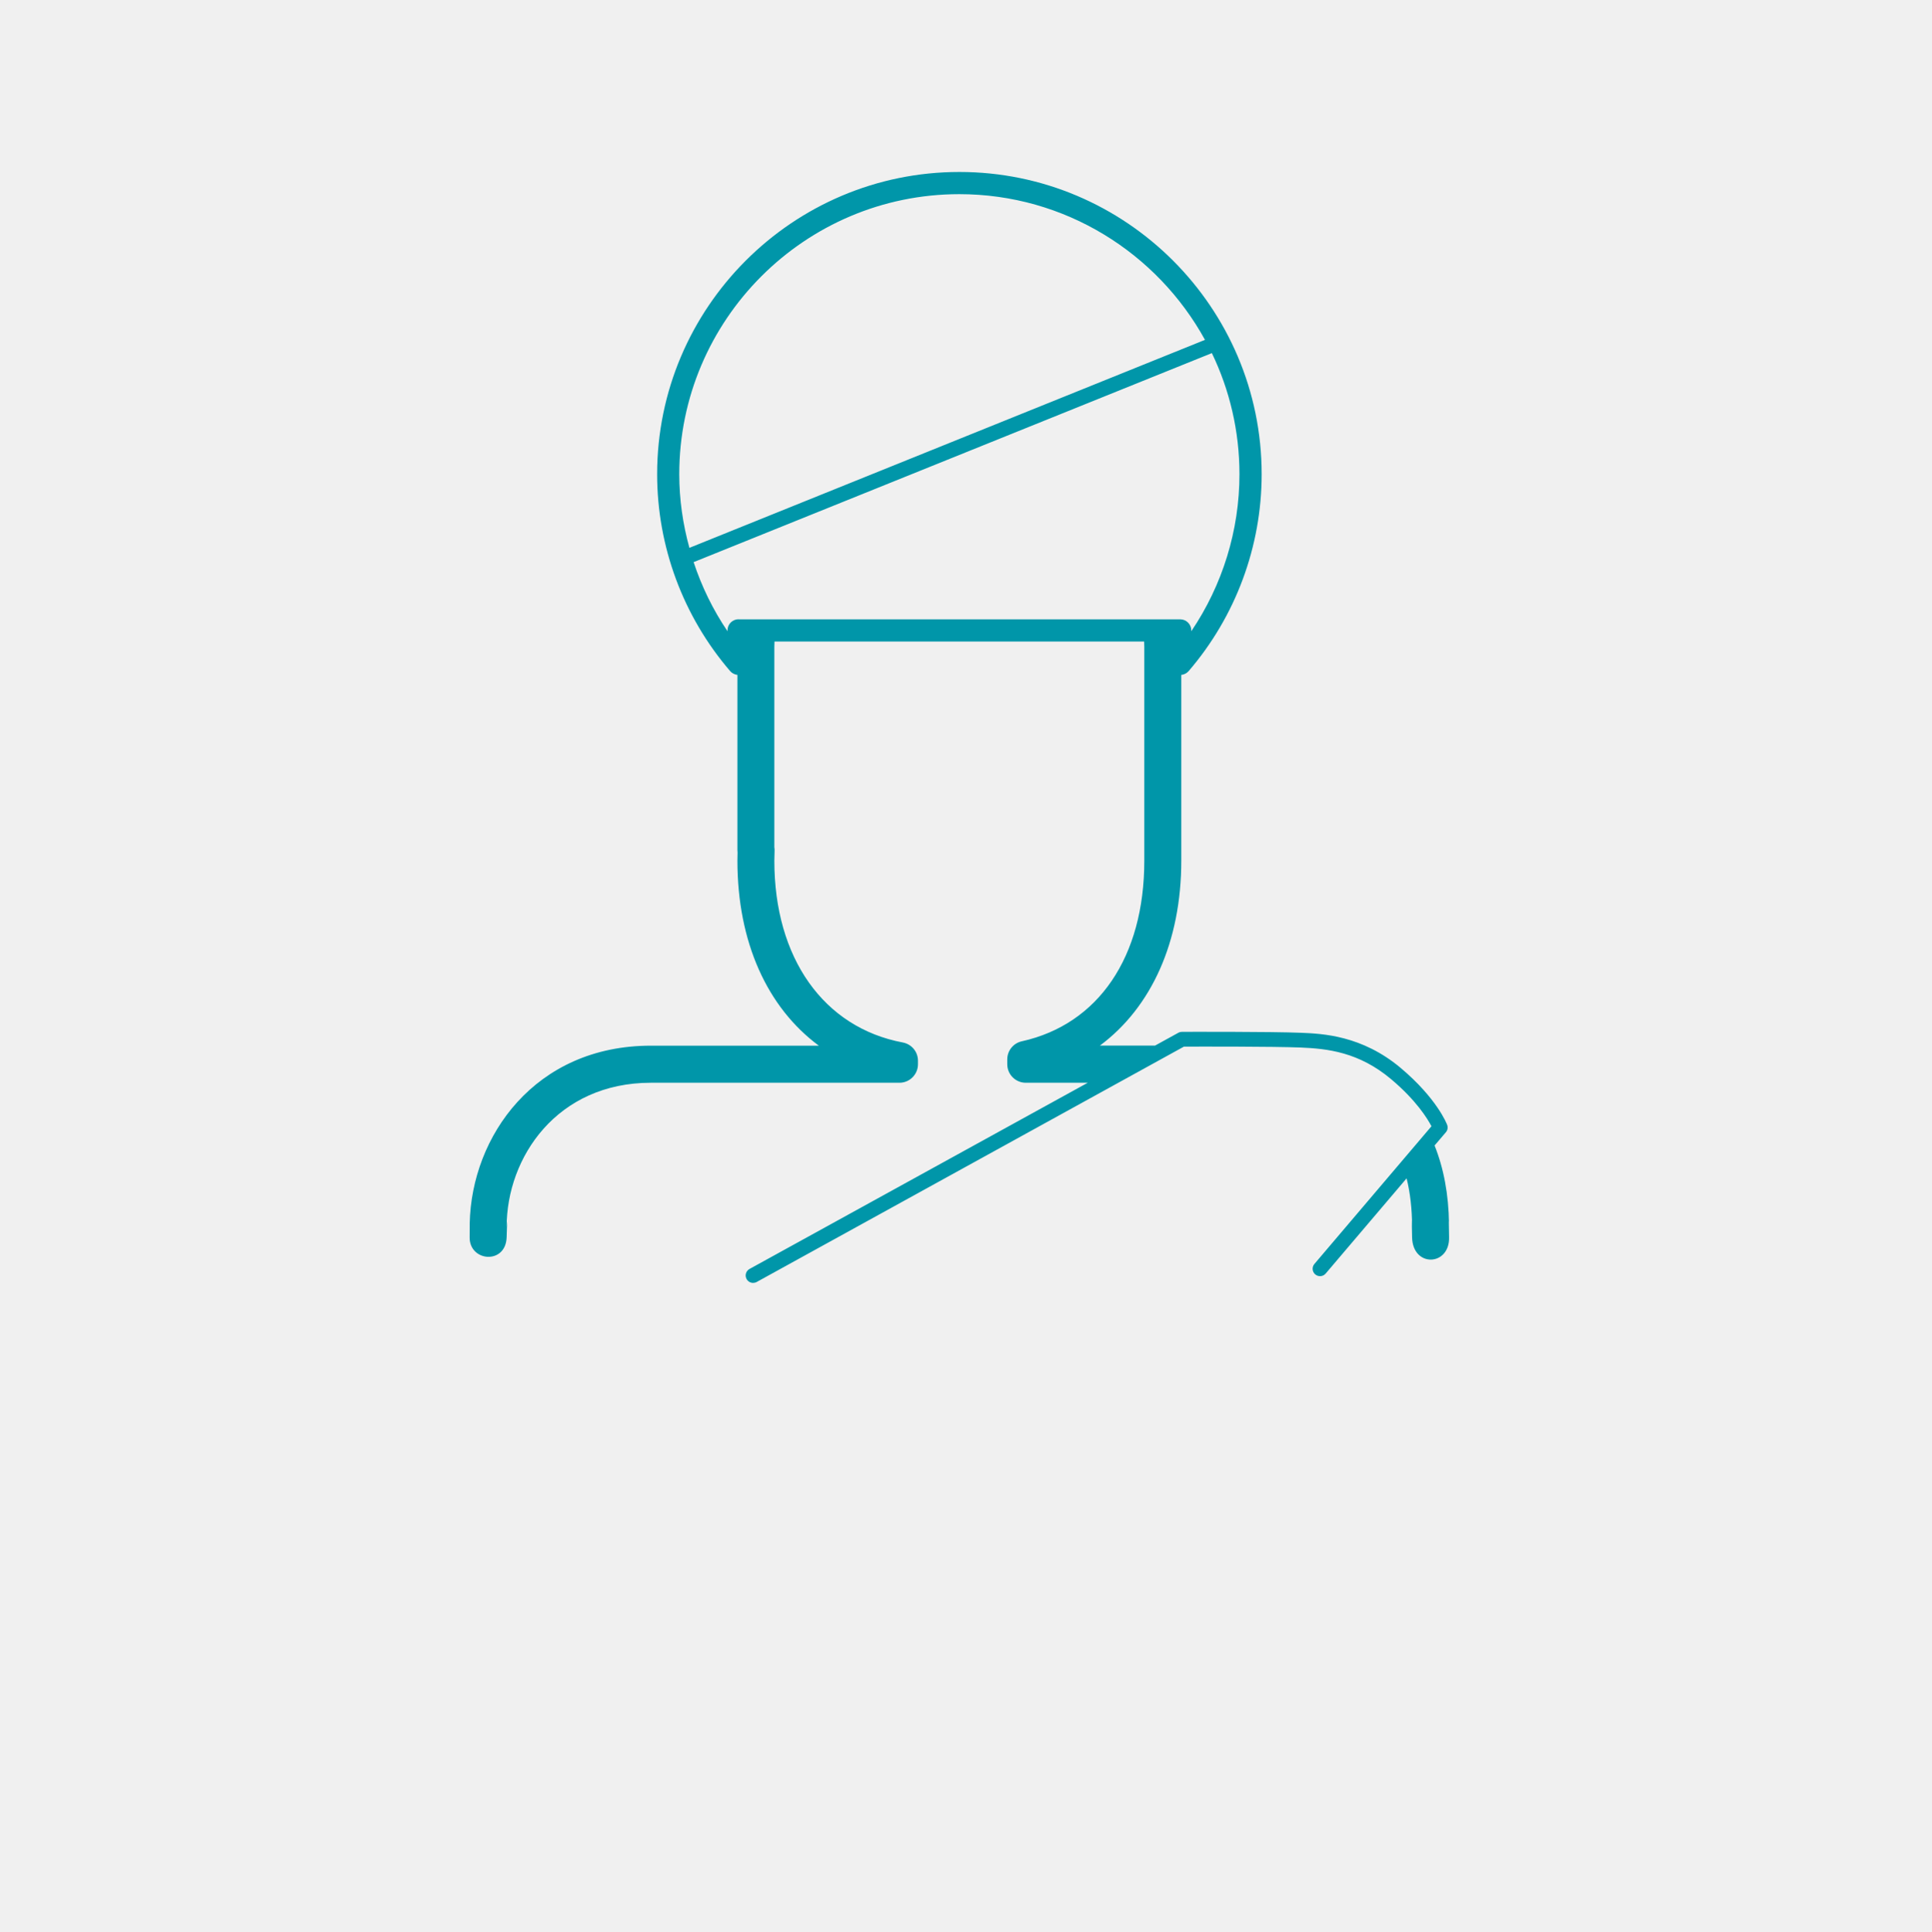
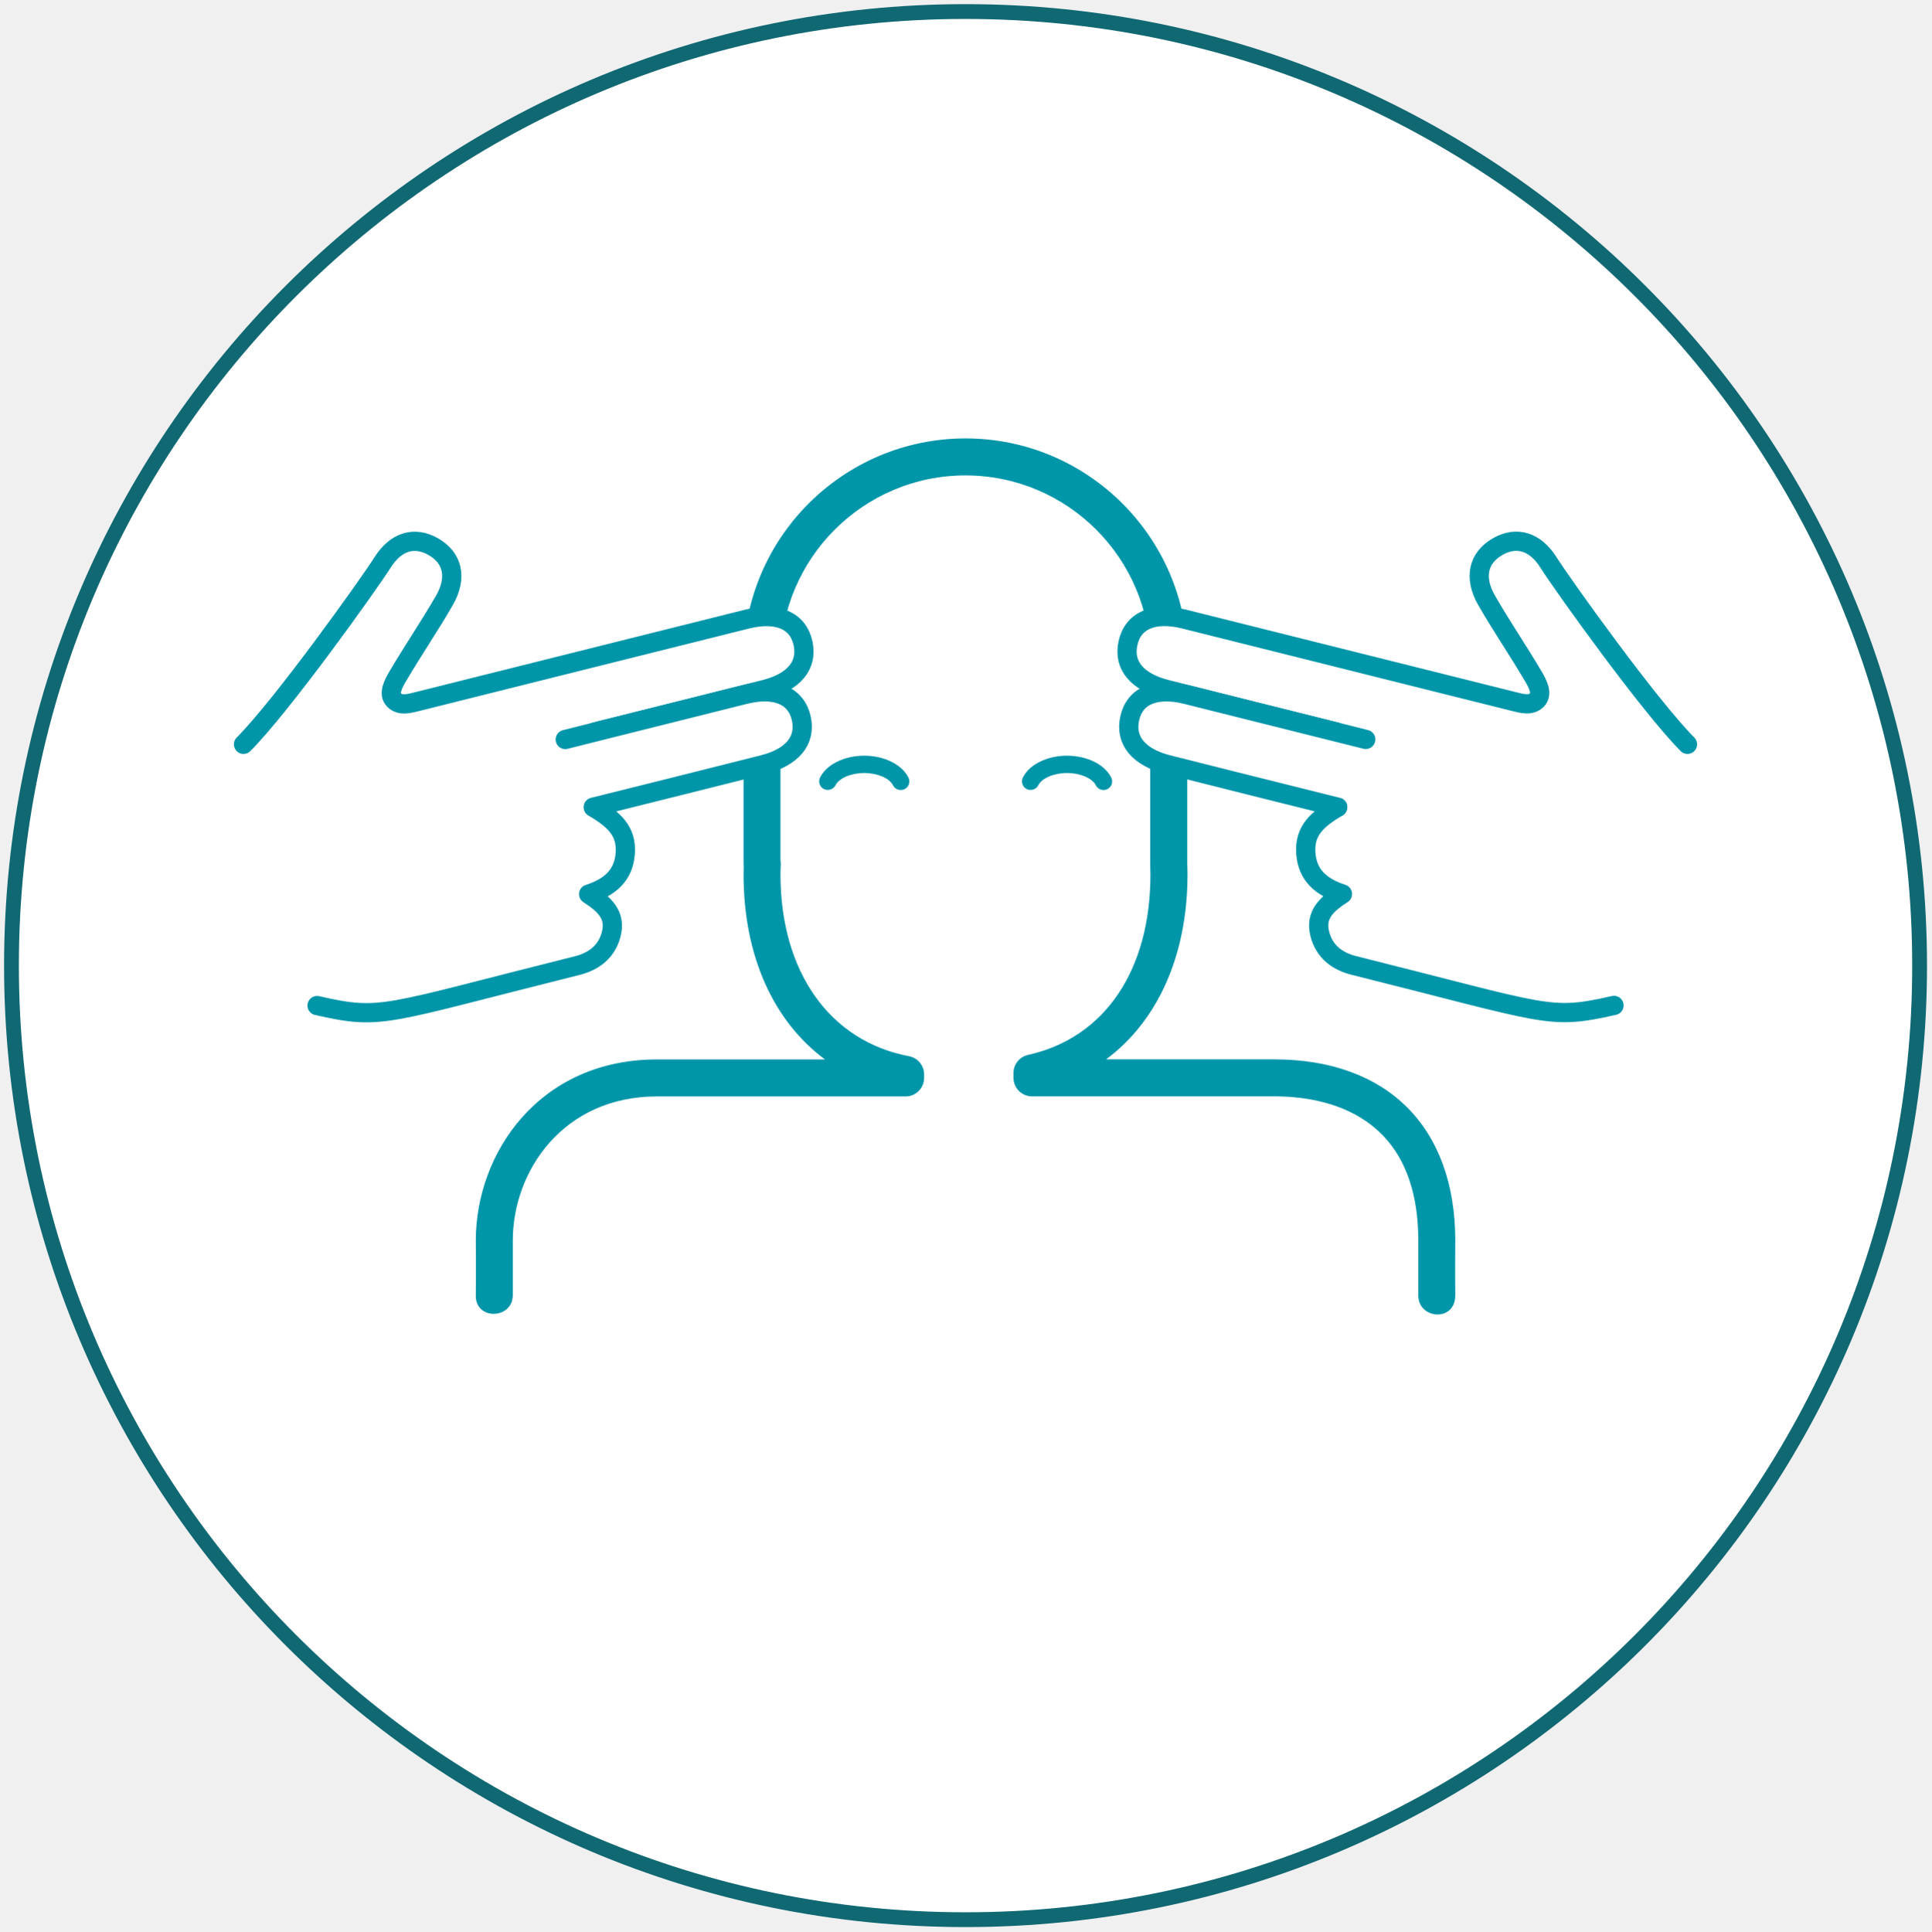
<svg xmlns="http://www.w3.org/2000/svg" version="1.1" x="0px" y="0px" width="261px" height="261px" viewBox="0 0 261 261" enable-background="new 0 0 261 261" xml:space="preserve">
  <g id="DESIGN_x5F_Master">
    <g id="Screens">
	</g>
-     <g>
-       <path fill="#0096A9" d="M63.47,165.81c0-0.17,0.01-0.34,0.01-0.51C63.48,165.17,63.47,165.81,63.47,165.81z" />
-       <path fill="#0096A9" d="M195.83,165.38c0,0.15,0.02,0.28,0.02,0.43C195.84,165.81,195.84,165.59,195.83,165.38z" />
-       <path fill="#0096A9" d="M195.83,165.38c-0.05-3.97-0.72-7.5-1.95-10.57l1.53-1.79c0.24-0.28,0.3-0.66,0.17-1    c-0.05-0.14-1.39-3.58-6.28-7.69c-5.24-4.4-10.57-4.63-13.43-4.75c-4.09-0.17-15.64-0.13-16.13-0.13c-0.17,0-0.33,0.04-0.48,0.12    l-3.16,1.74h-7.45c6.96-5.17,11-14.04,11-25c0-0.39,0-17.33,0-25.1c0.37-0.04,0.72-0.21,0.98-0.5c6.37-7.4,9.88-16.86,9.88-26.62    c0-22.53-18.33-40.85-40.85-40.85c-22.53,0-40.85,18.33-40.85,40.85c0,9.76,3.51,19.22,9.88,26.62c0.25,0.29,0.6,0.45,0.97,0.5    v23.68c0,0.11,0.01,0.21,0.02,0.32c-0.01,0.37-0.02,0.74-0.02,1.11c0,11,4.03,19.84,11,25H87.97c-15.68,0-24.24,12.26-24.49,23.99    c0,0.09,0,0.56-0.01,1.92c-0.03,3.28,4.86,3.72,5,0c0.14-3.72,0-1.4,0-1.4c0-9.45,6.83-19.5,19.5-19.5h33.59    c1.38,0,2.5-1.12,2.5-2.5v-0.48c0-1.2-0.85-2.23-2.04-2.46c-10.71-2.01-17.37-11.42-17.37-24.56c0-0.44,0.01-0.87,0.03-1.3    c0.01-0.18,0-0.36-0.03-0.54c0,0,0-26.65,0-27.09c0-0.23,0.01-0.47,0.02-0.7h49.96c0.01,0.23,0.02,0.46,0.02,0.7    c0,0.44,0,28.49,0,28.93c0,12.98-6.19,22.1-16.56,24.4c-1.14,0.25-1.96,1.27-1.96,2.44v0.66c0,1.38,1.12,2.5,2.5,2.5h8.38    l-45.72,25.17c-0.48,0.27-0.66,0.87-0.39,1.36c0.18,0.33,0.52,0.52,0.88,0.52c0.16,0,0.33-0.04,0.48-0.12L160,141.45    c1.75-0.01,12.07-0.03,15.78,0.12c3.63,0.15,7.88,0.62,12.23,4.28c3.39,2.85,4.91,5.33,5.45,6.36l-15.82,18.61    c-0.36,0.42-0.31,1.05,0.11,1.41c0.42,0.36,1.05,0.31,1.41-0.11l10.94-12.87c0.47,1.91,0.74,4.08,0.74,6.57c0,0-0.09-2.72,0,1.4    c0.09,4.12,5.09,3.91,5,0C195.78,164.46,195.81,164.89,195.83,165.38z M91.8,64.09c0-20.87,16.98-37.85,37.85-37.85    c14.29,0,26.76,7.97,33.2,19.69L93.17,74.04C92.28,70.82,91.8,67.47,91.8,64.09z M99.82,83.69c-0.83,0-1.5,0.67-1.5,1.5v0.12    c-1.96-2.89-3.49-6.04-4.58-9.34l70.04-28.25c2.39,4.96,3.73,10.51,3.73,16.37c0,7.59-2.29,14.98-6.51,21.22v-0.11    c0-0.83-0.67-1.5-1.5-1.5H99.82z" />
-     </g>
  </g>
-   <g id="Ebene_7">
+   <g id="Batterystatus">
</g>
  <g id="Startbildschirm_x5F_UIX">
</g>
  <g id="STRUKTUR">
</g>
-   <g id="Ebene_5">
+   <g id="Inakt_x2F_Purch">
</g>
-   <g id="Ebene_6">
+   <g id="rest">
+ </g>
+   <g id="Programm-Icons" display="none">
+     <g display="inline">
+ 	</g>
+     <g id="Ebene_12" display="inline">
+ 	</g>
+     <g id="relieve_x5F_01" display="inline">
+       <circle fill="#FFFFFF" stroke="#106873" stroke-width="2" stroke-miterlimit="10" cx="130.5" cy="130.42" r="128.94" />
+       <path fill="#0096A9" d="M69.3,175.08c0.01-2.02,0-7.4,0-7.4c0-9.45,6.83-19.5,19.5-19.5h33.59c1.38,0,2.5-1.12,2.5-2.5v-0.48    c0-1.2-0.86-2.23-2.04-2.46c-10.71-2.01-17.37-11.42-17.37-24.56c0-0.44,0-28.49,0-28.93c0-13.79,11.22-25,25-25    c13.79,0,25,11.21,25,25c0,0.44,0,28.49,0,28.93c0,12.98-6.19,22.1-16.55,24.4c-1.14,0.25-1.96,1.27-1.96,2.44v0.66    c0,1.38,1.12,2.5,2.5,2.5h32.71c7.28,0,19.5,2.53,19.5,19.5c0,0,0.01,4.17,0,7.4c-0.01,3.23,4.99,3.65,5,0c-0.04-3.11,0-7.4,0-7.4    c0-15.34-9.16-24.5-24.5-24.5h-22.69c6.96-5.17,11-14.04,11-25c0-0.5,0-28.43,0-28.93c0-16.54-13.46-30-30-30    c-16.54,0-30,13.46-30,30c0,0.37,0,28.56,0,28.93c0,11,4.04,19.84,11,25H88.8c-15.91,0-24.5,12.62-24.5,24.5c0,0,0.05,4.01,0,7.4    C64.25,178.47,69.25,178.31,69.3,175.08z" />
+       <path fill-rule="evenodd" clip-rule="evenodd" fill="#FFFFFF" d="M209.28,76.01c-1.8-2.86-4.32-3.59-6.85-2.16    c-2.66,1.51-3.28,4.2-1.52,7.27c1.99,3.46,4.29,6.84,6.32,10.28c0.56,0.96,1.33,2.34,0.49,3.18c-0.85,0.86-2.07,0.48-3.21,0.2    c-4.11-1.01-33.74-8.45-44.46-11.12c-4.13-1.03-6.95,0.18-7.61,3.28c-0.63,2.97,1.22,5.22,5.2,6.22c1.05,0.26,2.09,0.53,3.14,0.79    c-0.17-0.04-0.34-0.08-0.5-0.12c-4.13-1.03-6.95,0.18-7.61,3.28c-0.63,2.97,1.22,5.22,5.2,6.22c7.39,1.87,14.79,3.7,22.92,5.74    c-2.61,1.57-4.54,3.09-4.3,6.23c0.22,2.98,2.08,4.58,4.95,5.51c-2.09,1.35-3.75,2.77-3.05,5.43c0.64,2.48,2.48,3.7,4.6,4.23    c26.48,6.62,26.26,7.4,35.15,5.4l9.93-35.3C222.86,95.36,211.16,78.99,209.28,76.01z" />
+       <path fill="#0096A9" d="M228.99,99.66c-5-5.01-16.63-21.22-18.6-24.34c-2.14-3.39-5.43-4.39-8.59-2.59    c-1.54,0.87-2.57,2.12-2.98,3.62c-0.45,1.66-0.12,3.54,0.97,5.44c1.07,1.87,5.04,8.2,6.32,10.29c0.69,1.12,0.79,1.18,0.62,1.57    c-0.17,0.38-0.79,0.17-1.67-0.05c0,0-39.23-9.82-44.7-11.18c-2.72-0.68-5.04-0.48-6.71,0.57c-1.28,0.8-2.14,2.08-2.49,3.7    c-0.57,2.66,0.48,4.91,2.86,6.4c-0.04,0.03-0.09,0.05-0.14,0.07c-1.28,0.8-2.14,2.08-2.49,3.7c-0.79,3.68,1.51,6.58,6.15,7.75    c5.3,1.34,20.14,5.04,20.14,5.04c-1.58,1.34-2.7,3.07-2.5,5.76c0.19,2.55,1.39,4.44,3.66,5.71c-1.29,1.17-2.39,2.89-1.72,5.46    c0.68,2.65,2.6,4.43,5.54,5.17c4.33,1.08,7.95,2.01,11.01,2.79c9.94,2.55,14.1,3.61,17.78,3.61c2.14,0,4.11-0.36,6.96-1    c0.7-0.16,1.14-0.85,0.98-1.55c-0.16-0.7-0.85-1.14-1.55-0.98c-7.13,1.6-8.05,1.37-23.52-2.6c-3.06-0.78-6.69-1.71-11.02-2.8    c-2.02-0.5-3.21-1.58-3.66-3.3c-0.41-1.57,0.18-2.51,2.5-4.01c0.42-0.27,0.65-0.76,0.58-1.26c-0.07-0.5-0.41-0.91-0.89-1.07    c-2.68-0.87-3.9-2.18-4.06-4.37c-0.17-2.29,1.05-3.44,3.68-5.02c0.02-0.01,0.03-0.03,0.05-0.04c0.1-0.06,0.18-0.14,0.26-0.23    c0.03-0.03,0.06-0.06,0.09-0.1c0.08-0.12,0.15-0.26,0.19-0.41c0.04-0.17,0.06-0.35,0.03-0.52c-0.02-0.17-0.08-0.33-0.17-0.48v0    c0-0.01-0.01-0.01-0.02-0.02c-0.08-0.14-0.19-0.26-0.32-0.35c-0.13-0.1-0.28-0.16-0.43-0.21c-0.01,0-0.02-0.01-0.03-0.01v0h0    c0,0-17.62-4.4-22.92-5.73c-2.27-0.57-4.85-1.85-4.25-4.69c0.2-0.93,0.64-1.61,1.32-2.04c1.06-0.66,2.69-0.75,4.7-0.25    c5.8,1.44,22.42,5.62,24.3,6.08c0.7,0.17,1.4-0.25,1.57-0.95c0.17-0.7-0.25-1.4-0.95-1.57c-1.01-0.25-21.78-5.45-26.93-6.75    c-2.27-0.58-4.85-1.85-4.25-4.69c0.2-0.93,0.64-1.61,1.32-2.04c1.06-0.66,2.69-0.75,4.7-0.25c5.46,1.36,44.69,11.17,44.69,11.17    c1.15,0.29,2.9,0.73,4.22-0.6c1.57-1.58,0.26-3.81-0.29-4.76c-0.96-1.63-5.27-8.45-6.31-10.27c-0.74-1.28-0.98-2.48-0.72-3.45    c0.22-0.82,0.81-1.51,1.75-2.04c2.46-1.39,4.13,0.17,5.11,1.72c2.06,3.28,13.74,19.56,18.96,24.79c0.25,0.25,0.59,0.38,0.92,0.38    c0.33,0,0.66-0.13,0.92-0.38C229.49,100.99,229.49,100.17,228.99,99.66z" />
+       <path fill-rule="evenodd" clip-rule="evenodd" fill="#FFFFFF" d="M51.69,76.01c1.8-2.86,4.32-3.59,6.85-2.16    c2.66,1.51,3.28,4.2,1.52,7.27c-1.99,3.46-4.29,6.84-6.32,10.28c-0.56,0.96-1.33,2.34-0.49,3.18c0.85,0.86,2.07,0.48,3.21,0.2    c4.11-1.01,33.74-8.45,44.46-11.12c4.13-1.03,6.95,0.18,7.61,3.28c0.63,2.97-1.22,5.22-5.2,6.22c-1.05,0.26-2.09,0.53-3.14,0.79    c0.17-0.04,0.34-0.08,0.5-0.12c4.13-1.03,6.95,0.18,7.61,3.28c0.63,2.97-1.22,5.22-5.2,6.22c-7.39,1.87-14.79,3.7-22.92,5.74    c2.61,1.57,4.54,3.09,4.3,6.23c-0.22,2.98-2.08,4.58-4.95,5.51c2.09,1.35,3.75,2.77,3.05,5.43c-0.64,2.48-2.48,3.7-4.6,4.23    c-26.48,6.62-26.26,7.4-35.15,5.4l-9.93-35.3C38.11,95.36,49.81,78.99,51.69,76.01z" />
+       <path fill="#0096A9" d="M31.99,99.66c5-5.01,16.63-21.22,18.6-24.34c2.14-3.39,5.43-4.39,8.59-2.59c1.54,0.87,2.57,2.12,2.98,3.62    c0.45,1.66,0.12,3.54-0.97,5.44c-1.07,1.87-5.04,8.2-6.32,10.29c-0.68,1.12-0.79,1.18-0.62,1.57c0.17,0.38,0.79,0.17,1.67-0.05    c0,0,39.23-9.82,44.69-11.18c2.72-0.68,5.04-0.48,6.71,0.57c1.28,0.8,2.14,2.08,2.49,3.7c0.57,2.66-0.48,4.91-2.86,6.4    c0.04,0.03,0.09,0.05,0.14,0.07c1.28,0.8,2.14,2.08,2.49,3.7c0.79,3.68-1.51,6.58-6.15,7.75c-5.3,1.34-20.14,5.04-20.14,5.04    c1.58,1.34,2.7,3.07,2.5,5.76c-0.19,2.55-1.39,4.44-3.66,5.71c1.29,1.17,2.39,2.89,1.72,5.46c-0.68,2.65-2.6,4.43-5.54,5.17    c-4.33,1.08-7.95,2.01-11.01,2.79c-9.94,2.55-14.1,3.61-17.78,3.61c-2.14,0-4.11-0.36-6.96-1c-0.7-0.16-1.14-0.85-0.98-1.55    c0.16-0.7,0.85-1.14,1.55-0.98c7.13,1.6,8.05,1.37,23.52-2.6c3.06-0.78,6.69-1.71,11.02-2.8c2.02-0.5,3.21-1.58,3.66-3.3    c0.41-1.57-0.18-2.51-2.5-4.01c-0.42-0.27-0.65-0.76-0.58-1.26c0.07-0.5,0.41-0.91,0.89-1.07c2.69-0.87,3.9-2.18,4.06-4.37    c0.17-2.29-1.05-3.44-3.68-5.02c-0.02-0.01-0.03-0.03-0.05-0.04c-0.1-0.06-0.18-0.14-0.26-0.23c-0.03-0.03-0.06-0.06-0.09-0.1    c-0.08-0.12-0.15-0.26-0.19-0.41c-0.04-0.17-0.06-0.35-0.03-0.52c0.03-0.17,0.08-0.33,0.17-0.48v0c0.01-0.01,0.01-0.01,0.02-0.02    c0.08-0.14,0.19-0.26,0.32-0.35c0.13-0.1,0.28-0.16,0.43-0.21c0.01,0,0.02-0.01,0.02-0.01l0,0h0c0,0,17.62-4.4,22.92-5.73    c2.27-0.57,4.85-1.85,4.25-4.69c-0.2-0.93-0.64-1.61-1.32-2.04c-1.06-0.66-2.69-0.75-4.7-0.25c-5.8,1.44-22.42,5.62-24.3,6.08    c-0.7,0.17-1.4-0.25-1.57-0.95c-0.17-0.7,0.25-1.4,0.95-1.57c1.01-0.25,21.78-5.45,26.94-6.75c2.27-0.58,4.85-1.85,4.25-4.69    c-0.2-0.93-0.64-1.61-1.32-2.04c-1.06-0.66-2.69-0.75-4.7-0.25c-5.46,1.36-44.69,11.17-44.69,11.17c-1.15,0.29-2.9,0.73-4.22-0.6    c-1.57-1.58-0.26-3.81,0.29-4.76c0.96-1.63,5.27-8.45,6.31-10.27c0.74-1.28,0.98-2.48,0.72-3.45c-0.23-0.82-0.81-1.51-1.75-2.04    c-2.46-1.39-4.13,0.17-5.11,1.72c-2.06,3.28-13.74,19.56-18.96,24.79c-0.25,0.25-0.59,0.38-0.92,0.38c-0.33,0-0.66-0.13-0.92-0.38    C31.48,100.99,31.48,100.17,31.99,99.66z" />
+     </g>
+     <g id="Wording">
+       <rect x="46.14" y="185.48" display="inline" fill="none" width="167.26" height="33.07" />
+       <text transform="matrix(1 0 0 1 66.4873 213.5967)" display="inline" fill="#0096A9" font-family="'Comfortaa-Light'" font-size="36">Relieve</text>
+     </g>
+   </g>
+   <g id="Programm-Icons_Kopie">
+     <g>
+       <rect x="-252.19" y="130.42" fill="none" width="266.05" height="66.51" />
+       <text transform="matrix(1 0 0 1 -252.1855 161.0835)" fill="#1D1D1B" font-family="'MuseoSans-500'" font-size="43.437">relieve</text>
+     </g>
+     <circle fill="#FFFFFF" stroke="#106873" stroke-width="2" stroke-miterlimit="10" cx="130.49" cy="130.5" r="128.94" />
+     <path fill="#0096A9" d="M69.3,175.08c0.01-2.02,0-7.4,0-7.4c0-9.45,6.83-19.5,19.5-19.5h33.59c1.38,0,2.5-1.12,2.5-2.5v-0.48   c0-1.2-0.86-2.23-2.04-2.46c-10.71-2.01-17.37-11.42-17.37-24.56c0-0.44,0.01-0.87,0.04-1.3c0.01-0.18,0-0.36-0.04-0.54V91.11   c0.03-0.18,0.05-0.37,0.04-0.56c-0.02-0.43-0.04-0.86-0.04-1.3c0-13.79,11.22-25,25-25c13.79,0,25,11.21,25,25   c0,0.44-0.01,0.87-0.03,1.3c0,0.04,0,0.08,0,0.12v26.07c0,0.04,0,0.09,0,0.13c0.02,0.43,0.03,0.86,0.03,1.3   c0,12.98-6.19,22.1-16.55,24.4c-1.14,0.25-1.96,1.27-1.96,2.44v0.66c0,1.38,1.12,2.5,2.5,2.5h32.71c7.28,0,19.5,2.53,19.5,19.5   c0,0,0.01,4.17,0,7.4c-0.01,3.23,4.99,3.65,5,0c-0.04-3.11,0-7.4,0-7.4c0-15.34-9.16-24.5-24.5-24.5h-22.69   c6.96-5.17,11-14.04,11-25c0-0.5-0.01-1-0.04-1.49V90.74c0.02-0.5,0.04-0.99,0.04-1.49c0-16.54-13.46-30-30-30   c-16.54,0-30,13.46-30,30c0,0.37,0.01,0.74,0.02,1.11c-0.01,0.11-0.02,0.21-0.02,0.32v26.07c0,0.11,0.01,0.21,0.02,0.32   c-0.01,0.37-0.02,0.74-0.02,1.11c0,11,4.04,19.84,11,25H88.8c-15.91,0-24.5,12.62-24.5,24.5c0,0,0.05,4.01,0,7.4   C64.25,178.47,69.25,178.31,69.3,175.08z" />
+     <g>
+       <path fill-rule="evenodd" clip-rule="evenodd" fill="#FFFFFF" stroke="#0096A9" stroke-width="2.6" stroke-linecap="round" stroke-linejoin="round" stroke-miterlimit="10" d="    M80.41,98.92c8.13-2.03,15.53-3.87,22.92-5.74c3.98-1.01,5.83-3.25,5.2-6.22c-0.66-3.1-3.48-4.3-7.61-3.28    C90.2,86.34,60.57,93.79,56.46,94.8c-1.14,0.28-2.36,0.66-3.21-0.2c-0.83-0.84-0.07-2.23,0.49-3.18    c2.02-3.45,4.33-6.82,6.32-10.28c1.76-3.07,1.14-5.76-1.52-7.27c-2.53-1.44-5.05-0.7-6.85,2.16C49.81,79,38.12,95.37,32.91,100.59    " />
+       <path fill-rule="evenodd" clip-rule="evenodd" fill="#FFFFFF" stroke="#0096A9" stroke-width="2.6" stroke-linecap="round" stroke-linejoin="round" stroke-miterlimit="10" d="    M42.85,135.9c8.89,2,8.66,1.22,35.15-5.4c2.11-0.53,3.96-1.76,4.6-4.23c0.69-2.66-0.97-4.08-3.05-5.43    c2.87-0.93,4.74-2.53,4.95-5.51c0.23-3.14-1.69-4.66-4.3-6.23" />
+       <path fill-rule="evenodd" clip-rule="evenodd" fill="#FFFFFF" stroke="#0096A9" stroke-width="2.6" stroke-linecap="round" stroke-linejoin="round" stroke-miterlimit="10" d="    M80.18,109.09c8.13-2.03,15.53-3.87,22.92-5.74c3.98-1.01,5.83-3.25,5.2-6.22c-0.66-3.09-3.48-4.3-7.61-3.28    c-10.72,2.67-20.19,5.07-24.3,6.09" />
+     </g>
+     <g>
+       <path fill-rule="evenodd" clip-rule="evenodd" fill="#FFFFFF" stroke="#0096A9" stroke-width="2.6" stroke-linecap="round" stroke-linejoin="round" stroke-miterlimit="10" d="    M180.56,98.91c-8.13-2.03-15.53-3.87-22.92-5.74c-3.98-1.01-5.84-3.25-5.2-6.22c0.66-3.1,3.48-4.3,7.61-3.28    c10.72,2.67,40.36,10.11,44.46,11.12c1.14,0.28,2.36,0.66,3.21-0.2c0.83-0.84,0.07-2.23-0.49-3.18    c-2.02-3.44-4.33-6.82-6.32-10.28c-1.76-3.07-1.14-5.76,1.52-7.27c2.53-1.44,5.05-0.7,6.85,2.16    c1.88,2.98,13.58,19.34,18.78,24.57" />
+       <path fill-rule="evenodd" clip-rule="evenodd" fill="#FFFFFF" stroke="#0096A9" stroke-width="2.6" stroke-linecap="round" stroke-linejoin="round" stroke-miterlimit="10" d="    M218.13,135.88c-8.89,2-8.66,1.22-35.15-5.4c-2.12-0.53-3.96-1.76-4.6-4.23c-0.69-2.66,0.97-4.08,3.05-5.43    c-2.87-0.93-4.74-2.53-4.95-5.51c-0.23-3.14,1.69-4.66,4.3-6.23" />
+       <path fill-rule="evenodd" clip-rule="evenodd" fill="#FFFFFF" stroke="#0096A9" stroke-width="2.6" stroke-linecap="round" stroke-linejoin="round" stroke-miterlimit="10" d="    M180.79,109.09c-8.14-2.03-15.54-3.87-22.92-5.74c-3.98-1.01-5.83-3.25-5.2-6.22c0.66-3.09,3.48-4.3,7.61-3.28    c10.72,2.67,20.19,5.07,24.3,6.08" />
+     </g>
+     <g id="Ebene_12_Kopie">
+       <path opacity="0.2" fill="#164959" stroke="#FFFFFF" stroke-width="0.645" stroke-miterlimit="10" d="M-701.69-1009.04V1376.2    h3123.54v-2385.24H-701.69z M1470.34-345.76c0-9.39,7.61-17.01,17.01-17.01h141.04h109.99c9.39,0,17.01,7.61,17.01,17.01v251.04    c0,9.39-7.62,17.01-17.01,17.01h-251.04c-9.39,0-17.01-7.61-17.01-17.01V-345.76z M1470.34,2.43c0-9.39,7.61-17.01,17.01-17.01    h141.04h109.99c9.39,0,17.01,7.61,17.01,17.01v251.04c0,9.39-7.62,17.01-17.01,17.01h-251.04c-9.39,0-17.01-7.61-17.01-17.01V2.43    z M1470.34,378.25c0-9.39,7.61-17.01,17.01-17.01h141.04h109.99c9.39,0,17.01,7.61,17.01,17.01v251.04    c0,9.39-7.62,17.01-17.01,17.01h-251.04c-9.39,0-17.01-7.61-17.01-17.01V378.25z M616.93-342.01v251.04    c0,9.39-7.61,17.01-17.01,17.01H348.88c-9.39,0-17.01-7.61-17.01-17.01v-251.04c0-9.39,7.61-17.01,17.01-17.01h251.04    C609.31-359.02,616.93-351.4,616.93-342.01z M250.43-982.05C376.67-982.05,479-879.71,479-753.48    c0,126.23-102.33,228.57-228.57,228.57c-126.23,0-228.57-102.33-228.57-228.57C21.87-879.71,124.2-982.05,250.43-982.05z     M281.69,959.2c0,9.39-7.62,17.01-17.01,17.01H13.64c-9.39,0-17.01-7.61-17.01-17.01V708.17c0-9.39,7.61-17.01,17.01-17.01h141.04    h109.99c9.39,0,17.01,7.61,17.01,17.01V959.2z M282.69,629.1c0,9.39-7.62,17.01-17.01,17.01H14.64c-9.39,0-17.01-7.61-17.01-17.01    V378.07c0-9.39,7.61-17.01,17.01-17.01h141.04h109.99c9.39,0,17.01,7.61,17.01,17.01V629.1z M-3.16,2.09    c0-9.39,7.61-17.01,17.01-17.01h141.04h109.99c9.39,0,17.01,7.61,17.01,17.01v251.04c0,9.39-7.61,17.01-17.01,17.01H13.85    c-9.39,0-17.01-7.61-17.01-17.01V2.09z M618.63,1332.31c0,9.39-7.62,17.01-17.01,17.01H350.59c-9.39,0-17.01-7.61-17.01-17.01    v-251.04c0-9.39,7.61-17.01,17.01-17.01h141.04h109.99c9.39,0,17.01,7.61,17.01,17.01V1332.31z M1755.39,1331.69    c0,9.39-7.62,17.01-17.01,17.01h-251.04c-9.39,0-17.01-7.61-17.01-17.01v-251.04c0-9.39,7.61-17.01,17.01-17.01h141.04h109.99    c9.39,0,17.01,7.61,17.01,17.01V1331.69z M2417.86,958.86c0,9.39-7.62,17.01-17.01,17.01h-251.04c-9.39,0-17.01-7.61-17.01-17.01    V707.83c0-9.39,7.62-17.01,17.01-17.01h141.04h109.99c9.39,0,17.01,7.61,17.01,17.01V958.86z M1881.31-524.91    c-126.23,0-228.57-102.33-228.57-228.57c0-126.23,102.33-228.57,228.57-228.57c126.23,0,228.57,102.33,228.57,228.57    C2109.88-627.25,2007.55-524.91,1881.31-524.91z" />
+     </g>
+   </g>
+   <g id="ANIM">
+ </g>
+   <g id="Ebene_14">
+ </g>
+   <g id="Ebene_10">
+ </g>
+   <g id="Colors">
+ </g>
+   <g id="TXT" display="none">
+     <g display="inline">
+       <polyline fill="none" stroke="#000000" stroke-width="1" stroke-miterlimit="10" points="2723.13,5660.85 3028.86,5660.85     3028.86,-1667.45 -1281.57,-1667.45 -1281.57,3700.56 -1752.17,3700.56 -1752.17,3307.27 -7092.82,3307.27 -7092.82,2253.67     -6752.83,2253.67 -6752.83,3140.34 -4141.1,3140.34 -4141.1,929.36 -6752.83,929.36 -6752.83,1794.01 -7092.82,1794.01     -7092.82,919.66 -13215.75,919.66 -13216.61,6369.98 -11407.56,6369.98 -11407.56,9720.79 -13217.14,9720.79 -13217.52,12131.58     3084.35,12131.58 3084.35,11832.68 -153.04,11832.68 -153.04,9723 3084.35,9723 3084.35,6170.78 -1752.17,6170.78     -1752.17,3913.45 -1281.57,3913.45 -1281.57,5660.85 -909.07,5660.85   " />
+     </g>
+     <rect x="46.14" y="185.48" display="inline" fill="none" width="167.26" height="33.07" />
+     <text transform="matrix(1 0 0 1 66.4873 213.5967)" display="inline" fill="#0096A9" font-family="'Comfortaa-Light'" font-size="36">Relieve</text>
+   </g>
+   <g id="PopUp">
+ </g>
+   <g id="_x31_st_x5F_Welcome">
+ </g>
+   <g id="Ebene_19">
+     <g>
+       <path fill="#0096A9" d="M122.77,105.08c-0.88-1.76-3.28-2.95-5.97-2.95c-2.69,0-5.09,1.18-5.97,2.95    c-0.14,0.28-0.16,0.6-0.06,0.89c0.1,0.3,0.31,0.54,0.58,0.67c0.56,0.28,1.29,0.04,1.57-0.52c0.48-0.96,2.11-1.65,3.88-1.65    c1.77,0,3.41,0.7,3.88,1.65c0.2,0.4,0.6,0.65,1.05,0.65c0.18,0,0.36-0.04,0.52-0.12c0.28-0.14,0.49-0.38,0.59-0.68    C122.93,105.68,122.91,105.36,122.77,105.08z" />
+       <path fill="#0096A9" d="M150.18,105.08c-0.88-1.76-3.28-2.95-5.97-2.95c-2.69,0-5.09,1.18-5.97,2.95    c-0.14,0.28-0.16,0.6-0.06,0.89c0.1,0.3,0.31,0.54,0.58,0.67c0.56,0.28,1.29,0.04,1.57-0.52c0.48-0.96,2.11-1.65,3.88-1.65    c1.77,0,3.41,0.7,3.88,1.65c0.2,0.4,0.6,0.65,1.05,0.65c0.18,0,0.36-0.04,0.52-0.12c0.28-0.14,0.49-0.38,0.59-0.68    C150.34,105.68,150.32,105.36,150.18,105.08z" />
+     </g>
+   </g>
+   <g id="Ebene_22">
+ </g>
+   <g id="Icons">
+ </g>
+   <g id="Ebene_21">
</g>
</svg>
